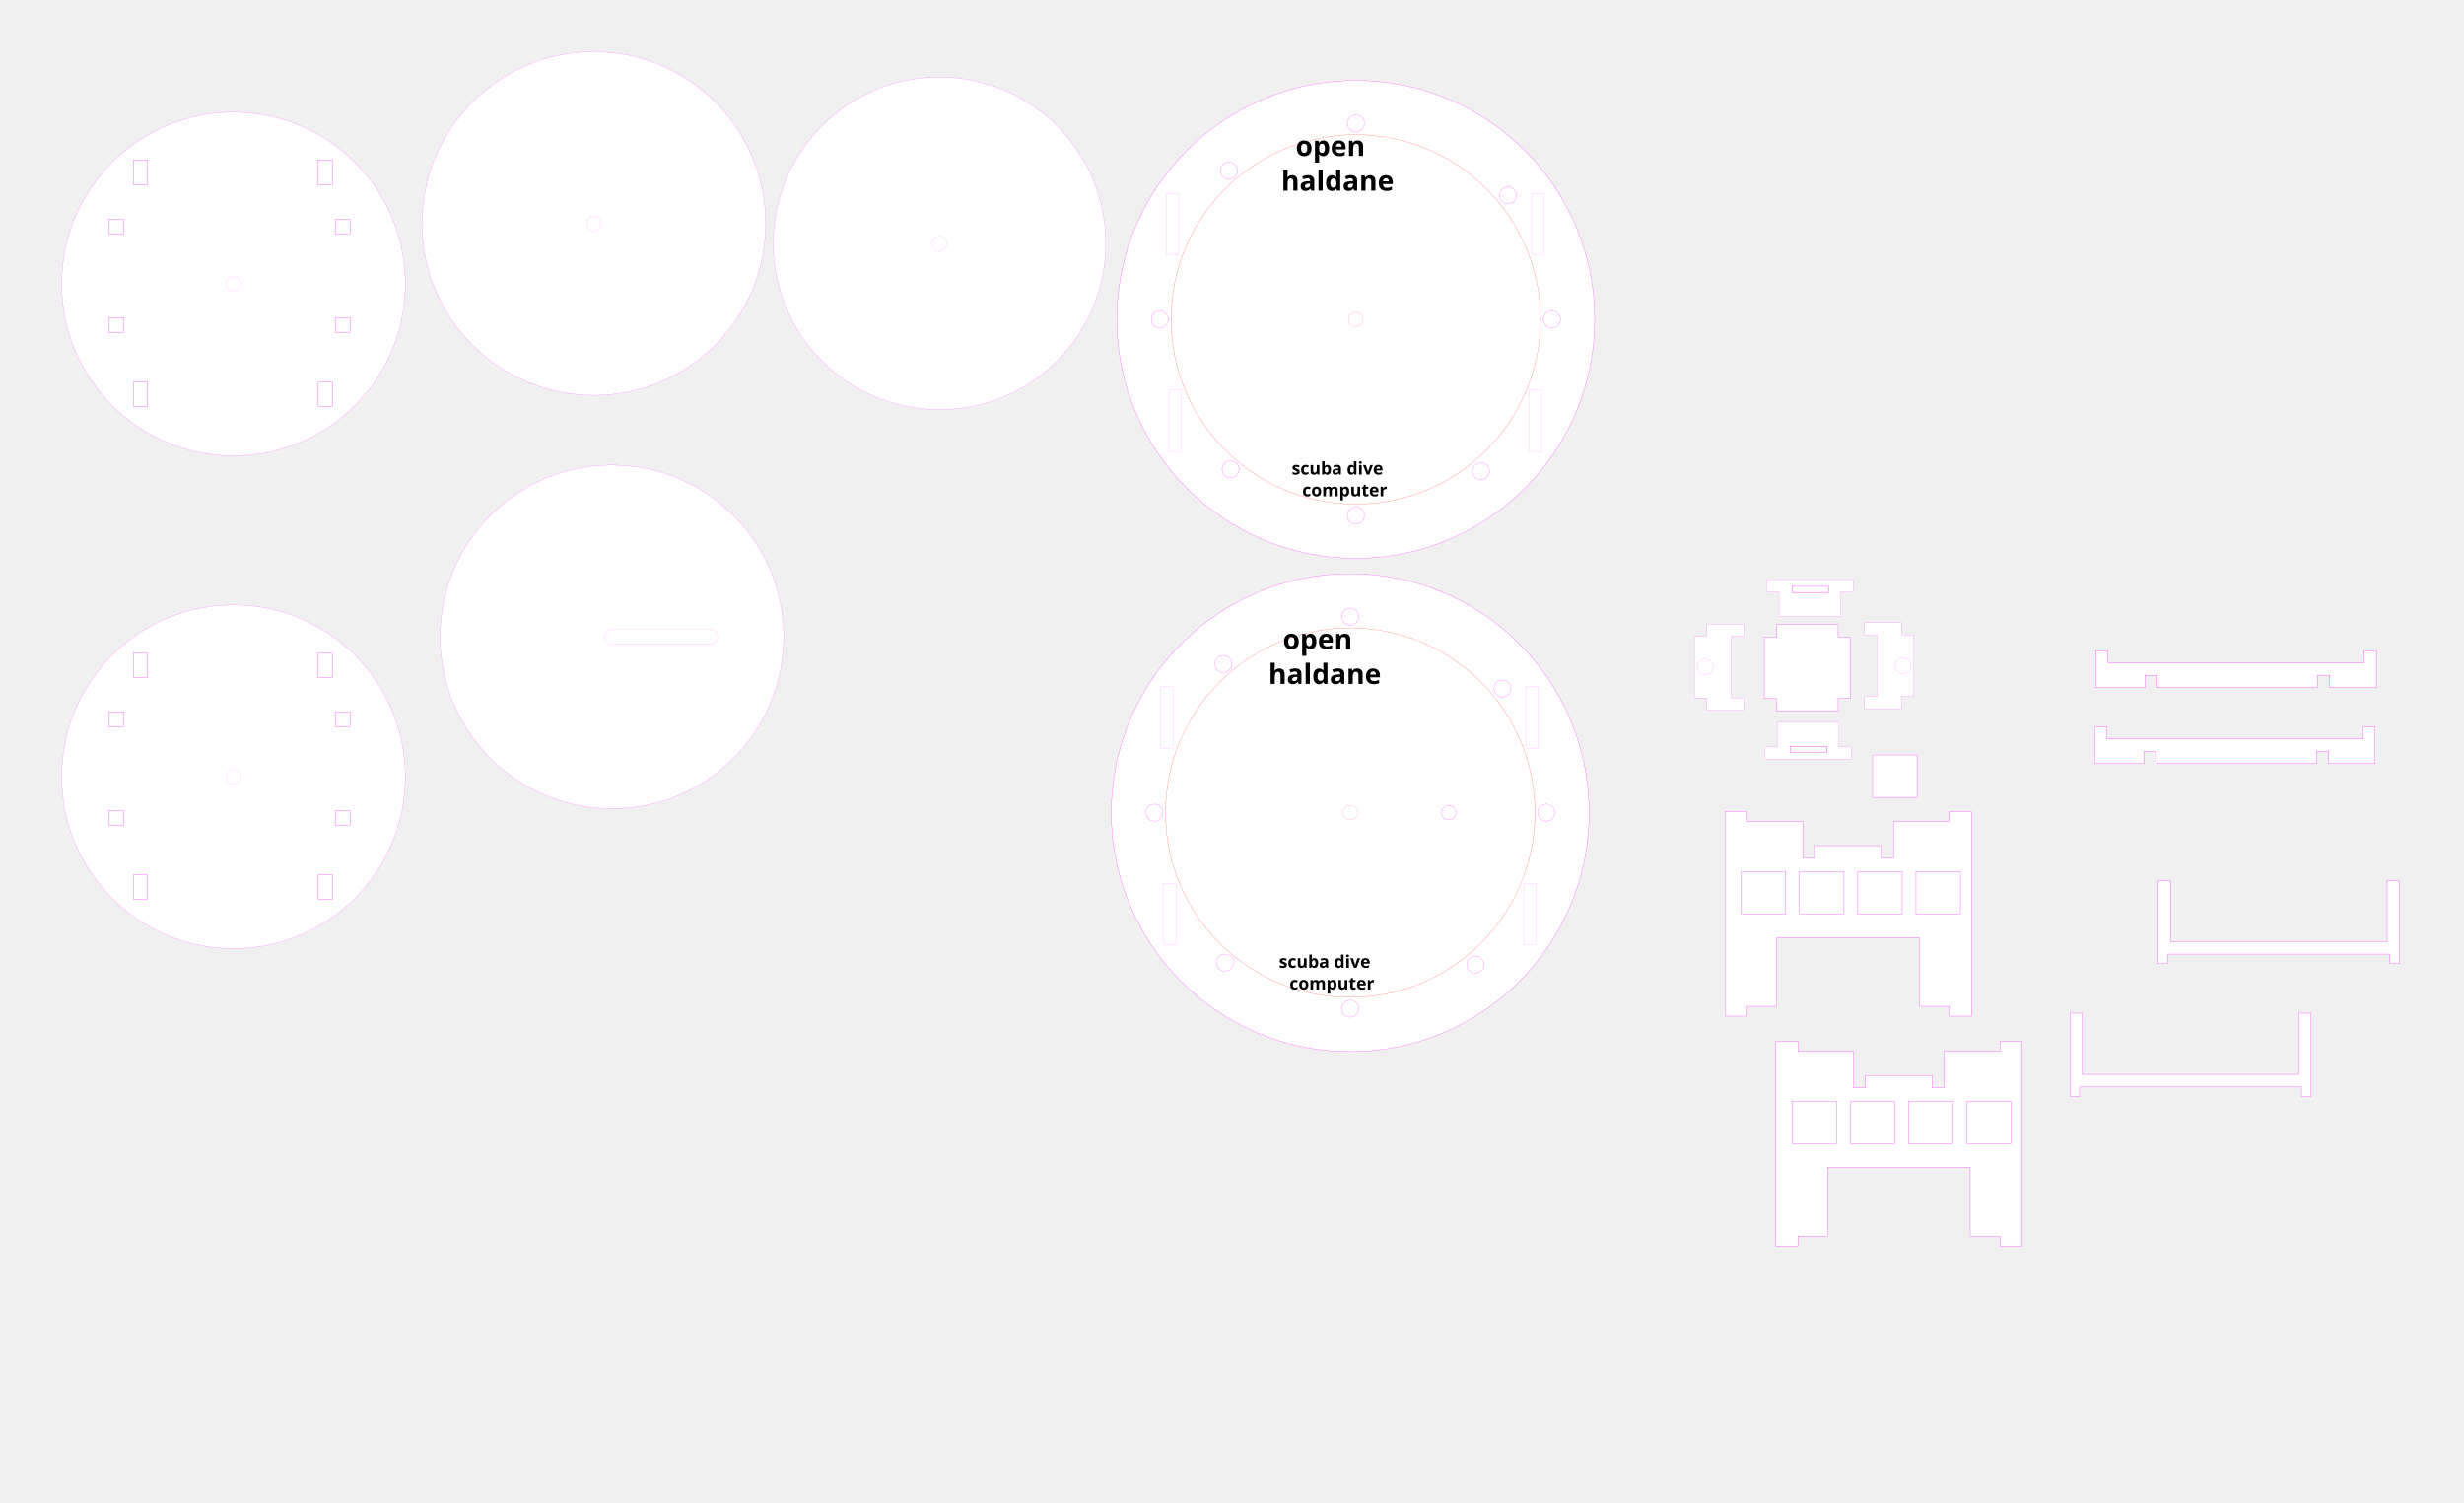
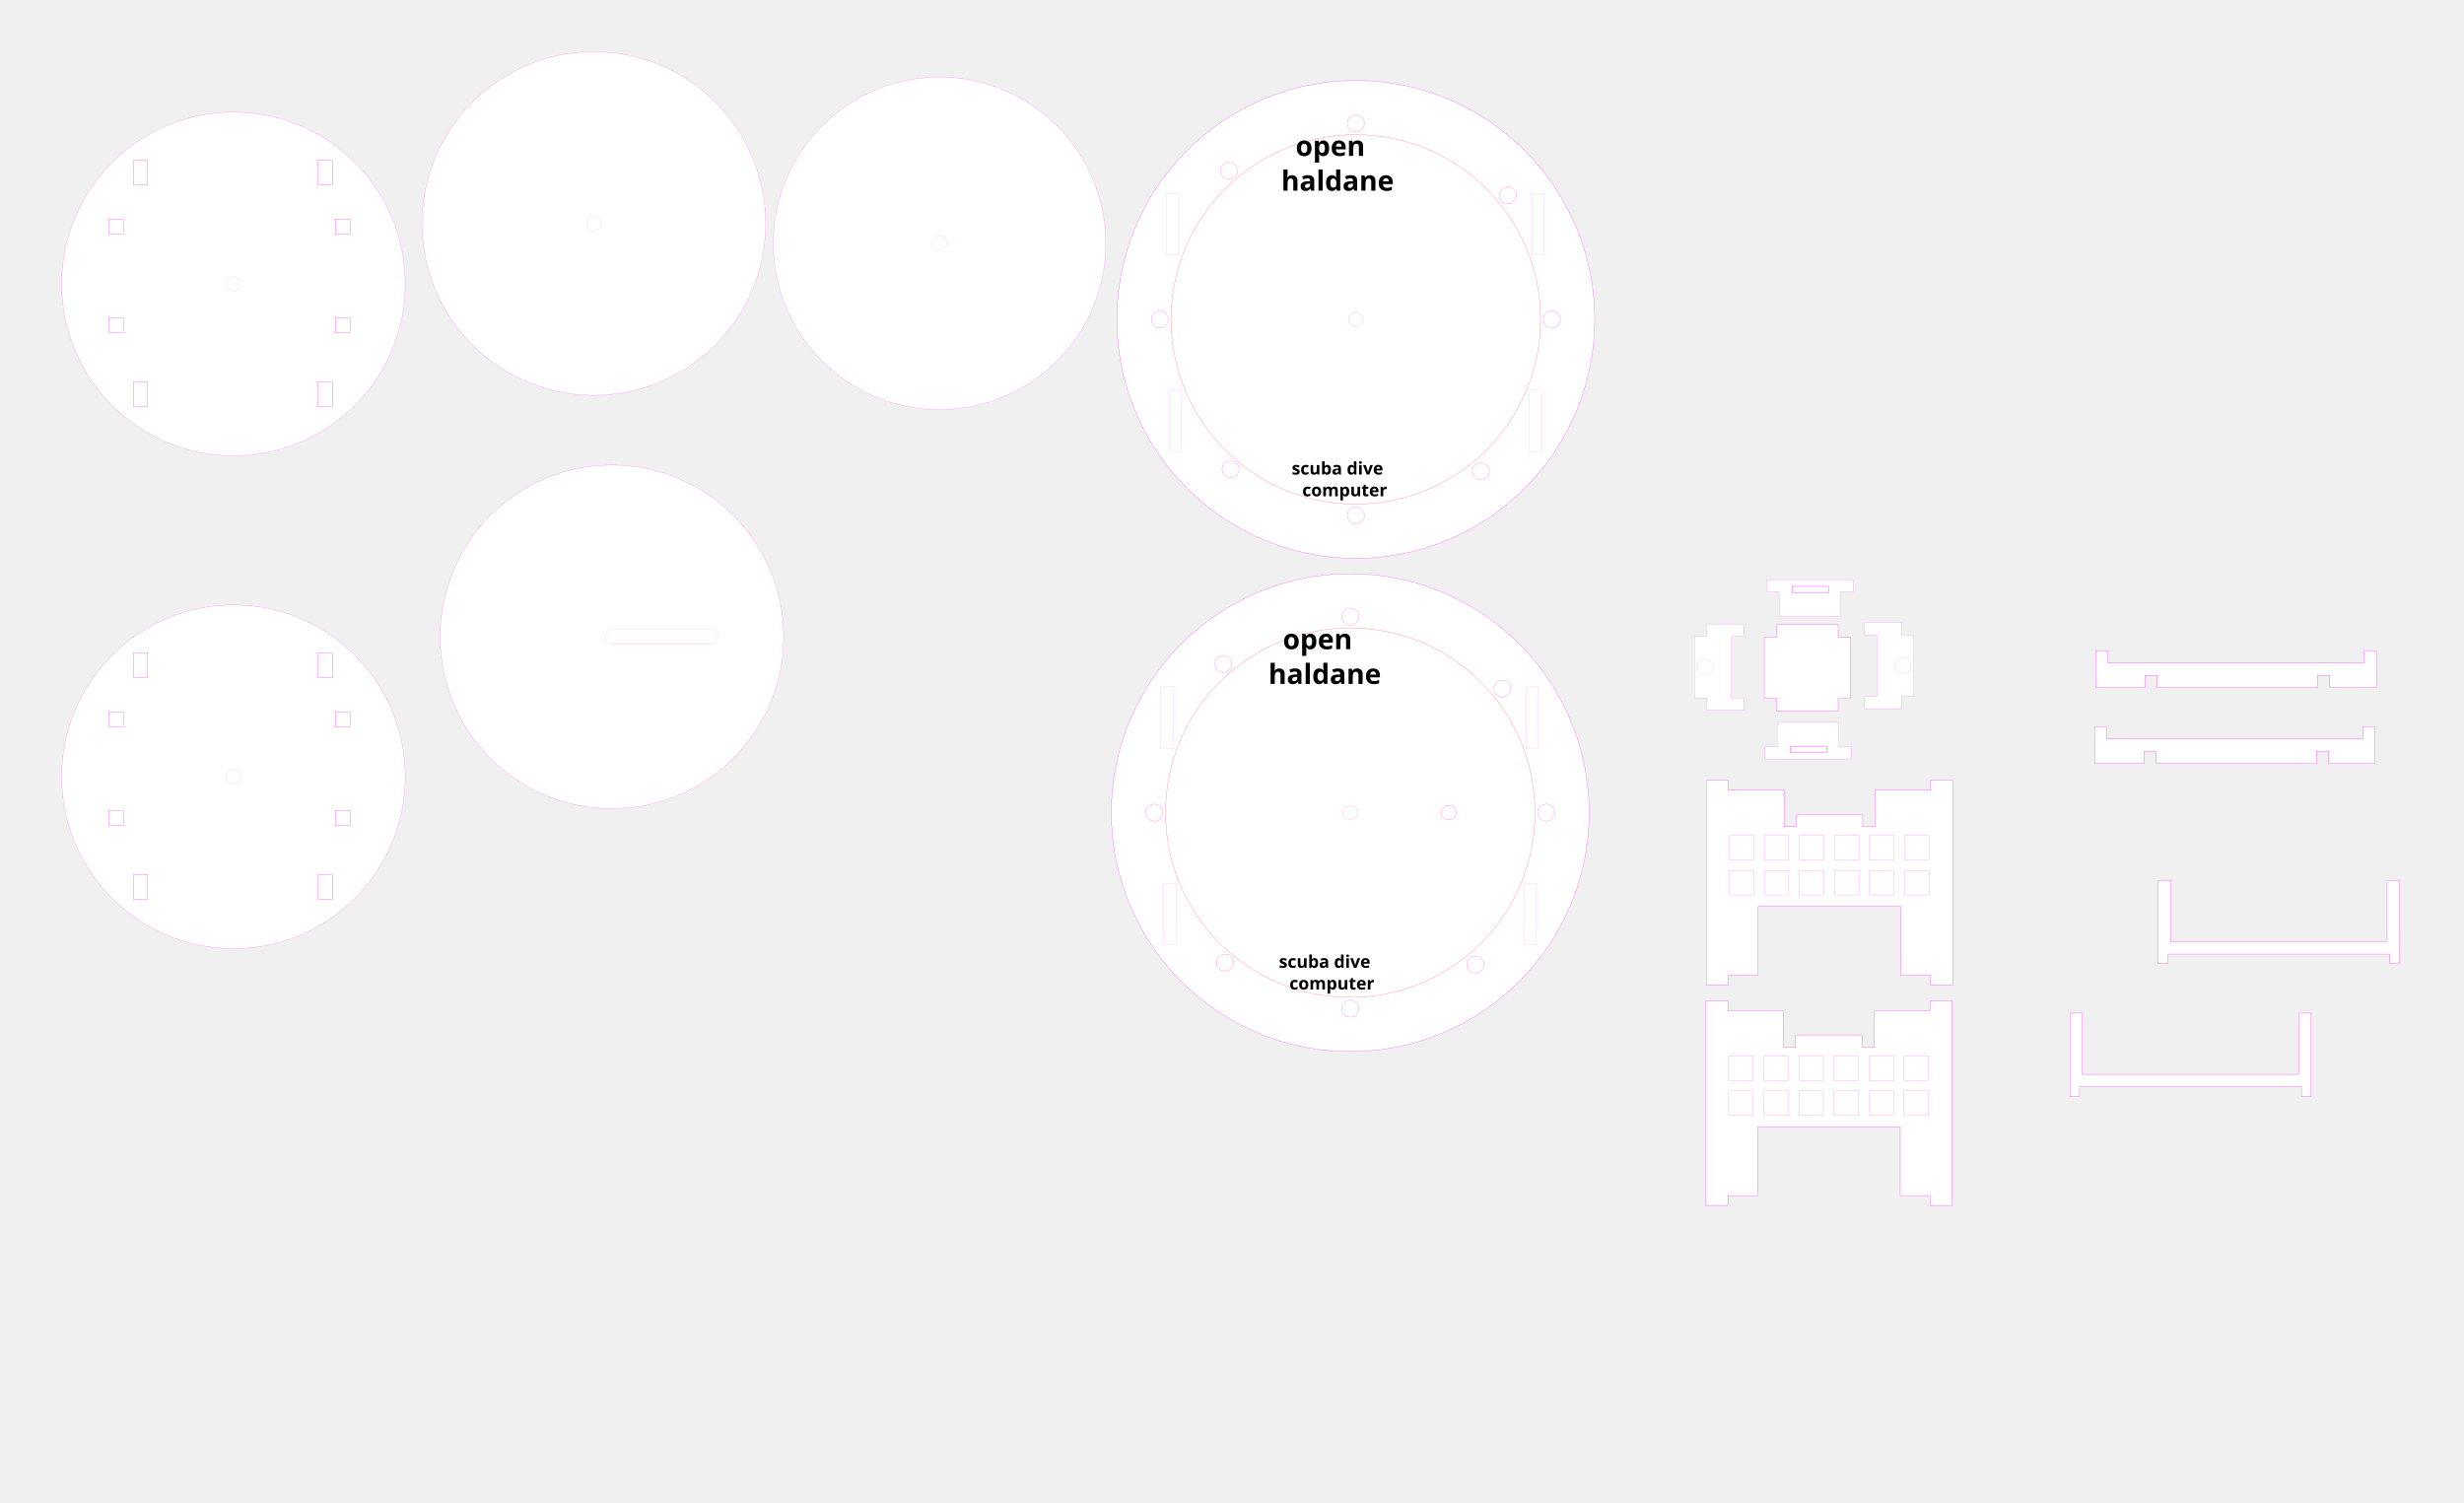
<svg xmlns="http://www.w3.org/2000/svg" version="1.1" width="1000mm" height="610mm" id="svg2" viewBox="0 0 1000 610">
  <defs id="defs4">
    <symbol id="*PAPER_SPACE" />
    <symbol id="*MODEL_SPACE" />
    <pattern height="8" width="8" patternUnits="userSpaceOnUse" y="0" x="0" id="Hatch">
      <path linecap="square" stroke="#000000" stroke-width="0.25" d="M8 4 l-4,4" id="path617966" />
      <path linecap="square" stroke="#000000" stroke-width="0.25" d="M6 2 l-4,4" id="path617968" />
      <path linecap="square" stroke="#000000" stroke-width="0.25" d="M4 0 l-4,4" id="path617970" />
    </pattern>
    <marker refX="0" refY="0" orient="auto" id="DistanceX" style="overflow:visible">
      <path d="M 3,-3 -3,3 M 0,-5 0,5" id="path617963" style="stroke:#000000;stroke-width:0.5" />
    </marker>
    <symbol id="$PAPER_SPACE" />
    <symbol id="$MODEL_SPACE" />
    <pattern id="Hatch-0" x="0" y="0" patternUnits="userSpaceOnUse" width="8" height="8">
      <path id="path73478" d="M8 4 l-4,4" stroke-width="0.25" stroke="#000000" linecap="square" />
      <path id="path73480" d="M6 2 l-4,4" stroke-width="0.25" stroke="#000000" linecap="square" />
      <path id="path73482" d="M4 0 l-4,4" stroke-width="0.25" stroke="#000000" linecap="square" />
    </pattern>
    <marker refX="0" refY="0" orient="auto" id="DistanceX-5" style="overflow:visible">
      <path d="M 3,-3 -3,3 M 0,-5 0,5" id="path73475" style="stroke:#000000;stroke-width:0.5" />
    </marker>
    <symbol id="$PAPER_SPACE-1" />
    <symbol id="$MODEL_SPACE-0" />
    <pattern height="8" width="8" patternUnits="userSpaceOnUse" y="0" x="0" id="Hatch-1">
      <path linecap="square" stroke="#000000" stroke-width="0.25" d="M8 4 l-4,4" id="path44235" />
      <path linecap="square" stroke="#000000" stroke-width="0.25" d="M6 2 l-4,4" id="path44237" />
      <path linecap="square" stroke="#000000" stroke-width="0.25" d="M4 0 l-4,4" id="path44239" />
    </pattern>
    <marker refX="0" refY="0" orient="auto" id="DistanceX-1" style="overflow:visible">
      <path d="M 3,-3 -3,3 M 0,-5 0,5" id="path44232" style="stroke:#000000;stroke-width:0.5" />
    </marker>
    <symbol id="$PAPER_SPACE-5" />
    <symbol id="$MODEL_SPACE-4" />
    <pattern id="Hatch-04" x="0" y="0" patternUnits="userSpaceOnUse" width="8" height="8">
      <path id="path101669" d="M8 4 l-4,4" stroke-width="0.25" stroke="#000000" linecap="square" />
      <path id="path101671" d="M6 2 l-4,4" stroke-width="0.25" stroke="#000000" linecap="square" />
      <path id="path101673" d="M4 0 l-4,4" stroke-width="0.25" stroke="#000000" linecap="square" />
    </pattern>
    <marker orient="auto" id="DistanceX-2" style="overflow:visible" refX="0" refY="0">
      <path id="path101666" d="M 3,-3 -3,3 M 0,-5 0,5" style="stroke:#000000;stroke-width:0.5" />
    </marker>
    <symbol id="*PAPER_SPACE-9" />
    <symbol id="*MODEL_SPACE-2" />
    <pattern id="Hatch-9" x="0" y="0" patternUnits="userSpaceOnUse" width="8" height="8">
      <path id="path145873" d="M8 4 l-4,4" stroke-width="0.25" stroke="#000000" linecap="square" />
      <path id="path145875" d="M6 2 l-4,4" stroke-width="0.25" stroke="#000000" linecap="square" />
      <path id="path145877" d="M4 0 l-4,4" stroke-width="0.25" stroke="#000000" linecap="square" />
    </pattern>
    <marker orient="auto" id="DistanceX-24" style="overflow:visible" refX="0" refY="0">
      <path id="path145870" d="M 3,-3 -3,3 M 0,-5 0,5" style="stroke:#000000;stroke-width:0.5" />
    </marker>
    <symbol id="$PAPER_SPACE-4" />
    <symbol id="$MODEL_SPACE-1" />
    <pattern id="Hatch-8" x="0" y="0" patternUnits="userSpaceOnUse" width="8" height="8">
      <path id="path1947" d="M8 4 l-4,4" stroke-width="0.25" stroke="#000000" linecap="square" />
      <path id="path1949" d="M6 2 l-4,4" stroke-width="0.25" stroke="#000000" linecap="square" />
      <path id="path1951" d="M4 0 l-4,4" stroke-width="0.25" stroke="#000000" linecap="square" />
    </pattern>
    <marker orient="auto" id="DistanceX-55" style="overflow:visible" refX="0" refY="0">
      <path id="path1944" d="M 3,-3 -3,3 M 0,-5 0,5" style="stroke:#000000;stroke-width:0.5" />
    </marker>
    <symbol id="*PAPER_SPACE-7" />
    <symbol id="*MODEL_SPACE-0" />
    <pattern id="Hatch-82" x="0" y="0" patternUnits="userSpaceOnUse" width="8" height="8">
      <path id="path1175" d="M8 4 l-4,4" stroke-width="0.25" stroke="#000000" linecap="square" />
      <path id="path1177" d="M6 2 l-4,4" stroke-width="0.25" stroke="#000000" linecap="square" />
      <path id="path1179" d="M4 0 l-4,4" stroke-width="0.25" stroke="#000000" linecap="square" />
    </pattern>
    <marker orient="auto" id="DistanceX-29" style="overflow:visible" refX="0" refY="0">
      <path id="path1172" d="M 3,-3 -3,3 M 0,-5 0,5" style="stroke:#000000;stroke-width:0.5" />
    </marker>
    <symbol id="*PAPER_SPACE-76" />
    <symbol id="*MODEL_SPACE-5" />
    <pattern id="Hatch-3" x="0" y="0" patternUnits="userSpaceOnUse" width="8" height="8">
      <path id="path1809-9" d="M8 4 l-4,4" stroke-width="0.25" stroke="#000000" linecap="square" />
      <path id="path1811-8" d="M6 2 l-4,4" stroke-width="0.25" stroke="#000000" linecap="square" />
      <path id="path1813-6" d="M4 0 l-4,4" stroke-width="0.25" stroke="#000000" linecap="square" />
    </pattern>
    <marker orient="auto" id="DistanceX-0" style="overflow:visible" refX="0" refY="0">
      <path id="path1806" d="M 3,-3 -3,3 M 0,-5 0,5" style="stroke:#000000;stroke-width:0.5" />
    </marker>
    <symbol id="*PAPER_SPACE-6" />
    <symbol id="*MODEL_SPACE-7" />
    <pattern id="Hatch-5" x="0" y="0" patternUnits="userSpaceOnUse" width="8" height="8">
      <path id="path1851" d="M8 4 l-4,4" stroke-width="0.25" stroke="#000000" linecap="square" />
      <path id="path1853" d="M6 2 l-4,4" stroke-width="0.25" stroke="#000000" linecap="square" />
      <path id="path1855" d="M4 0 l-4,4" stroke-width="0.25" stroke="#000000" linecap="square" />
    </pattern>
    <marker orient="auto" id="DistanceX-6" style="overflow:visible" refX="0" refY="0">
      <path id="path1848" d="M 3,-3 -3,3 M 0,-5 0,5" style="stroke:#000000;stroke-width:0.5" />
    </marker>
    <symbol id="*PAPER_SPACE-0" />
    <symbol id="*MODEL_SPACE-27" />
    <pattern id="Hatch-6" x="0" y="0" patternUnits="userSpaceOnUse" width="8" height="8">
      <path id="path1858" d="M8 4 l-4,4" stroke-width="0.25" stroke="#000000" linecap="square" />
      <path id="path1860" d="M6 2 l-4,4" stroke-width="0.25" stroke="#000000" linecap="square" />
      <path id="path1862" d="M4 0 l-4,4" stroke-width="0.25" stroke="#000000" linecap="square" />
    </pattern>
    <marker orient="auto" id="DistanceX-65" style="overflow:visible" refX="0" refY="0">
      <path id="path1855-7" d="M 3,-3 -3,3 M 0,-5 0,5" style="stroke:#000000;stroke-width:0.5" />
    </marker>
  </defs>
  <g transform="translate(146.2678,0.4611106)" id="g5072-4">
    <ellipse ry="69.72" rx="69.721" cy="90.25" cx="94.75" id="path5068-7" style="fill:#ffffff;fill-opacity:1;stroke:#ff00ff;stroke-width:0.059;stroke-miterlimit:4;stroke-dasharray:none;stroke-opacity:1" />
    <circle r="2.982" cy="90.25" cx="94.75" id="path5070-0" style="fill:#ffffff;fill-opacity:1;stroke:#ff00ff;stroke-width:0.036;stroke-miterlimit:4;stroke-dasharray:none;stroke-opacity:1" />
  </g>
  <g id="g5503" transform="translate(9.013401,17.6171)">
    <ellipse ry="69.72" rx="69.721" cy="240.853" cx="239.324" id="path5068-73" style="fill:#ffffff;fill-opacity:1;stroke:#ff00ff;stroke-width:0.059;stroke-miterlimit:4;stroke-dasharray:none;stroke-opacity:1" />
    <path id="path5070-2" d="m 239.324,237.871 a 2.982,2.982 0 0 0 -2.982,2.983 2.982,2.982 0 0 0 2.982,2.982 2.982,2.982 0 0 0 0.243,-0.012 l 39.466,0 a 2.982,2.982 0 0 0 0.232,0.012 2.982,2.982 0 0 0 2.982,-2.982 2.982,2.982 0 0 0 -2.982,-2.983 2.982,2.982 0 0 0 -0.243,0.012 l -39.467,0 a 2.982,2.982 0 0 0 -0.232,-0.012 z" style="fill:#ffffff;fill-opacity:1;stroke:#ff00ff;stroke-width:0.036;stroke-miterlimit:4;stroke-dasharray:none;stroke-opacity:1" />
  </g>
  <g id="g5140">
    <circle r="67.471" cy="98.779" cx="381.307" id="path5068-7-8" style="fill:#ffffff;fill-opacity:1;stroke:#ff00ff;stroke-width:0.057;stroke-miterlimit:4;stroke-dasharray:none;stroke-opacity:1" />
    <circle r="2.982" cy="98.779" cx="381.307" id="path5070-0-6" style="fill:#ffffff;fill-opacity:1;stroke:#ff00ff;stroke-width:0.036;stroke-miterlimit:4;stroke-dasharray:none;stroke-opacity:1" />
  </g>
  <g id="g5381" transform="translate(0.5644445,2.257778)">
    <g transform="translate(9.85772,-1.995613)" id="g5338">
      <circle style="fill:#ffffff;fill-opacity:1;stroke:#ff00ff;stroke-width:0.091;stroke-miterlimit:4;stroke-dasharray:none;stroke-opacity:1" id="path5183" cx="539.831" cy="129.371" r="96.954" />
      <circle style="fill:#ffffff;fill-opacity:1;stroke:#ff0000;stroke-width:0.071;stroke-miterlimit:4;stroke-dasharray:none;stroke-opacity:1" id="path5183-4" cx="539.831" cy="129.371" r="74.965" />
      <rect style="fill:#ffffff;fill-opacity:1;stroke:#ff00ff;stroke-width:0.036;stroke-miterlimit:4;stroke-dasharray:none;stroke-opacity:1" id="rect5200" width="4.964" height="24.964" x="464.168" y="157.987" />
      <rect style="fill:#ffffff;fill-opacity:1;stroke:#ff00ff;stroke-width:0.036;stroke-miterlimit:4;stroke-dasharray:none;stroke-opacity:1" id="rect5200-7" width="4.964" height="24.964" x="462.895" y="78.26" />
      <rect style="fill:#ffffff;fill-opacity:1;stroke:#ff00ff;stroke-width:0.036;stroke-miterlimit:4;stroke-dasharray:none;stroke-opacity:1" id="rect5200-7-7" width="4.964" height="24.964" x="611.23" y="78.26" />
      <rect style="fill:#ffffff;fill-opacity:1;stroke:#ff00ff;stroke-width:0.036;stroke-miterlimit:4;stroke-dasharray:none;stroke-opacity:1" id="rect5200-5" width="4.964" height="24.964" x="610.245" y="157.987" />
      <ellipse style="fill:#ffffff;fill-opacity:1;stroke:#ff00ff;stroke-width:0.079;stroke-miterlimit:4;stroke-dasharray:none;stroke-opacity:1" id="path5247" cx="539.831" cy="49.817" rx="3.461" ry="3.461" />
      <ellipse style="fill:#ffffff;fill-opacity:1;stroke:#ff00ff;stroke-width:0.079;stroke-miterlimit:4;stroke-dasharray:none;stroke-opacity:1" id="path5247-8" cx="539.831" cy="208.925" rx="3.461" ry="3.461" />
      <ellipse style="fill:#ffffff;fill-opacity:1;stroke:#ff00ff;stroke-width:0.079;stroke-miterlimit:4;stroke-dasharray:none;stroke-opacity:1" id="path5247-8-0" cx="460.277" cy="129.371" rx="3.461" ry="3.461" />
      <ellipse style="fill:#ffffff;fill-opacity:1;stroke:#ff00ff;stroke-width:0.079;stroke-miterlimit:4;stroke-dasharray:none;stroke-opacity:1" id="path5247-8-0-5" cx="619.386" cy="129.371" rx="3.461" ry="3.461" />
      <ellipse style="fill:#ffffff;fill-opacity:1;stroke:#ff00ff;stroke-width:0.079;stroke-miterlimit:4;stroke-dasharray:none;stroke-opacity:1" id="path5247-8-0-5-9" cx="601.59" cy="79.015" rx="3.461" ry="3.461" />
      <ellipse style="fill:#ffffff;fill-opacity:1;stroke:#ff00ff;stroke-width:0.079;stroke-miterlimit:4;stroke-dasharray:none;stroke-opacity:1" id="path5247-8-0-5-9-1" cx="590.58" cy="191.039" rx="3.461" ry="3.461" />
      <ellipse style="fill:#ffffff;fill-opacity:1;stroke:#ff00ff;stroke-width:0.079;stroke-miterlimit:4;stroke-dasharray:none;stroke-opacity:1" id="path5247-8-0-5-9-2" cx="489.004" cy="190.23" rx="3.461" ry="3.461" />
      <ellipse style="fill:#ffffff;fill-opacity:1;stroke:#ff00ff;stroke-width:0.079;stroke-miterlimit:4;stroke-dasharray:none;stroke-opacity:1" id="path5247-8-0-5-9-27" cx="488.341" cy="69.007" rx="3.461" ry="3.461" />
      <circle style="fill:#ffffff;fill-opacity:1;stroke:#ff0000;stroke-width:0.046;stroke-miterlimit:4;stroke-dasharray:none;stroke-opacity:1" id="path5336" cx="539.831" cy="129.371" r="2.977" />
    </g>
    <text id="text5355" y="61.025" x="549.625" style="font-style:normal;font-variant:normal;font-weight:bold;font-stretch:normal;font-size:11.289px;line-height:125%;font-family:sans-serif;-inkscape-font-specification:'sans-serif Bold';text-align:center;letter-spacing:0px;word-spacing:0px;text-anchor:middle;fill:#000000;fill-opacity:1;stroke:none;stroke-width:1px;stroke-linecap:butt;stroke-linejoin:miter;stroke-opacity:1" xml:space="preserve">
      <tspan y="61.025" x="549.625" id="tspan5357">open</tspan>
      <tspan id="tspan5379" y="75.136" x="549.625">haldane</tspan>
    </text>
    <text id="text5355-5" y="190.335" x="552.514" style="font-style:normal;font-variant:normal;font-weight:bold;font-stretch:normal;font-size:11.289px;line-height:125%;font-family:sans-serif;-inkscape-font-specification:'sans-serif Bold';letter-spacing:0px;word-spacing:0px;fill:#000000;fill-opacity:1;stroke:none;stroke-width:1px;stroke-linecap:butt;stroke-linejoin:miter;stroke-opacity:1" xml:space="preserve">
      <tspan style="font-size:7.056px;text-align:center;text-anchor:middle" y="190.335" x="552.514" id="tspan5357-0">scuba dive</tspan>
      <tspan style="font-size:7.056px;text-align:center;text-anchor:middle" id="tspan5377" y="199.154" x="552.514">computer</tspan>
    </text>
  </g>
  <g id="g4335">
    <g transform="translate(-1.693951,202.4408)" id="g5381-5">
      <g id="g5338-0" transform="translate(9.85772,-1.995613)">
        <circle r="96.954" cy="129.371" cx="539.831" id="path5183-6" style="fill:#ffffff;fill-opacity:1;stroke:#ff00ff;stroke-width:0.091;stroke-miterlimit:4;stroke-dasharray:none;stroke-opacity:1" />
        <circle r="74.965" cy="129.371" cx="539.831" id="path5183-4-1" style="fill:#ffffff;fill-opacity:1;stroke:#ff0000;stroke-width:0.071;stroke-miterlimit:4;stroke-dasharray:none;stroke-opacity:1" />
        <rect y="157.987" x="464.168" height="24.964" width="4.964" id="rect5200-4" style="fill:#ffffff;fill-opacity:1;stroke:#ff00ff;stroke-width:0.036;stroke-miterlimit:4;stroke-dasharray:none;stroke-opacity:1" />
        <rect y="78.26" x="462.895" height="24.964" width="4.964" id="rect5200-7-6" style="fill:#ffffff;fill-opacity:1;stroke:#ff00ff;stroke-width:0.036;stroke-miterlimit:4;stroke-dasharray:none;stroke-opacity:1" />
        <rect y="78.26" x="611.23" height="24.964" width="4.964" id="rect5200-7-7-1" style="fill:#ffffff;fill-opacity:1;stroke:#ff00ff;stroke-width:0.036;stroke-miterlimit:4;stroke-dasharray:none;stroke-opacity:1" />
        <rect y="157.987" x="610.245" height="24.964" width="4.964" id="rect5200-5-6" style="fill:#ffffff;fill-opacity:1;stroke:#ff00ff;stroke-width:0.036;stroke-miterlimit:4;stroke-dasharray:none;stroke-opacity:1" />
        <ellipse ry="3.461" rx="3.461" cy="49.817" cx="539.831" id="path5247-87" style="fill:#ffffff;fill-opacity:1;stroke:#ff00ff;stroke-width:0.079;stroke-miterlimit:4;stroke-dasharray:none;stroke-opacity:1" />
        <ellipse ry="3.461" rx="3.461" cy="208.925" cx="539.831" id="path5247-8-9" style="fill:#ffffff;fill-opacity:1;stroke:#ff00ff;stroke-width:0.079;stroke-miterlimit:4;stroke-dasharray:none;stroke-opacity:1" />
        <ellipse ry="3.461" rx="3.461" cy="129.371" cx="460.277" id="path5247-8-0-4" style="fill:#ffffff;fill-opacity:1;stroke:#ff00ff;stroke-width:0.079;stroke-miterlimit:4;stroke-dasharray:none;stroke-opacity:1" />
        <ellipse ry="3.461" rx="3.461" cy="129.371" cx="619.386" id="path5247-8-0-5-0" style="fill:#ffffff;fill-opacity:1;stroke:#ff00ff;stroke-width:0.079;stroke-miterlimit:4;stroke-dasharray:none;stroke-opacity:1" />
        <ellipse ry="3.461" rx="3.461" cy="79.015" cx="601.59" id="path5247-8-0-5-9-9" style="fill:#ffffff;fill-opacity:1;stroke:#ff00ff;stroke-width:0.079;stroke-miterlimit:4;stroke-dasharray:none;stroke-opacity:1" />
        <ellipse ry="3.461" rx="3.461" cy="191.039" cx="590.58" id="path5247-8-0-5-9-1-3" style="fill:#ffffff;fill-opacity:1;stroke:#ff00ff;stroke-width:0.079;stroke-miterlimit:4;stroke-dasharray:none;stroke-opacity:1" />
        <ellipse ry="3.461" rx="3.461" cy="190.23" cx="489.004" id="path5247-8-0-5-9-2-2" style="fill:#ffffff;fill-opacity:1;stroke:#ff00ff;stroke-width:0.079;stroke-miterlimit:4;stroke-dasharray:none;stroke-opacity:1" />
        <ellipse ry="3.461" rx="3.461" cy="69.007" cx="488.341" id="path5247-8-0-5-9-27-9" style="fill:#ffffff;fill-opacity:1;stroke:#ff00ff;stroke-width:0.079;stroke-miterlimit:4;stroke-dasharray:none;stroke-opacity:1" />
        <circle r="2.977" cy="129.371" cx="539.831" id="path5336-8" style="fill:#ffffff;fill-opacity:1;stroke:#ff0000;stroke-width:0.046;stroke-miterlimit:4;stroke-dasharray:none;stroke-opacity:1" />
      </g>
      <text xml:space="preserve" style="font-style:normal;font-variant:normal;font-weight:bold;font-stretch:normal;font-size:11.289px;line-height:125%;font-family:sans-serif;-inkscape-font-specification:'sans-serif Bold';text-align:center;letter-spacing:0px;word-spacing:0px;text-anchor:middle;fill:#000000;fill-opacity:1;stroke:none;stroke-width:1px;stroke-linecap:butt;stroke-linejoin:miter;stroke-opacity:1" x="549.625" y="61.025" id="text5355-52">
        <tspan id="tspan5357-01" x="549.625" y="61.025">open</tspan>
        <tspan x="549.625" y="75.136" id="tspan5379-4">haldane</tspan>
      </text>
      <text xml:space="preserve" style="font-style:normal;font-variant:normal;font-weight:bold;font-stretch:normal;font-size:11.289px;line-height:125%;font-family:sans-serif;-inkscape-font-specification:'sans-serif Bold';letter-spacing:0px;word-spacing:0px;fill:#000000;fill-opacity:1;stroke:none;stroke-width:1px;stroke-linecap:butt;stroke-linejoin:miter;stroke-opacity:1" x="552.514" y="190.335" id="text5355-5-6">
        <tspan id="tspan5357-0-6" x="552.514" y="190.335" style="font-size:7.056px;text-align:center;text-anchor:middle">scuba dive</tspan>
        <tspan x="552.514" y="199.154" id="tspan5377-6" style="font-size:7.056px;text-align:center;text-anchor:middle">computer</tspan>
      </text>
    </g>
    <circle r="2.959" cy="329.822" cx="587.96" id="path5508" style="fill:#ffffff;fill-opacity:1;stroke:#ff00ff;stroke-width:0.082;stroke-miterlimit:4;stroke-dasharray:none;stroke-opacity:1" />
  </g>
  <path style="fill:#ffffff;fill-opacity:1;stroke:#ff00ff;stroke-width:0.11;stroke-miterlimit:4;stroke-dasharray:none;stroke-opacity:1" d="m 721.013,253.549 0,5 -5,0 0,24.973 5,0 0,5 24.974,0 0,-5 5,0 0,-24.973 -5,0 0,-5 -24.974,0 z" id="rect4282" />
  <g id="g4498">
    <path id="rect4367-4" d="m 756.743,252.677 0,4.944 5.004,0 0,25.052 -5.004,0 0,4.944 14.943,0 0,-4.944 0,-0.026 5,0 0,-25 -5,0 0,-0.026 0,-4.944 -9.94,0 -5.004,0 z" style="fill:#ffffff;fill-opacity:1;stroke:#ff00ff;stroke-width:0.06;stroke-miterlimit:4;stroke-dasharray:none;stroke-opacity:1" />
    <circle r="3.228" cy="270.147" cx="772.329" id="path4365-6" style="fill:#ffffff;fill-opacity:1;stroke:#ff00ff;stroke-width:0.044;stroke-miterlimit:4;stroke-dasharray:none;stroke-opacity:1" />
  </g>
  <g id="g4546">
    <path id="rect4408" d="m 717.024,235.224 0,5 5,0 0,10 25,0 0,-10 5,0 0,-5 -5,0 -25,0 -5,0 z" style="fill:#ffffff;fill-opacity:1;stroke:#ff00ff;stroke-width:0.059;stroke-miterlimit:4;stroke-dasharray:none;stroke-opacity:1" />
    <rect y="237.978" x="727.278" height="2.477" width="14.867" id="rect4477" style="fill:#ffffff;fill-opacity:1;stroke:#ff00ff;stroke-width:0.133;stroke-miterlimit:4;stroke-dasharray:none;stroke-opacity:1" />
  </g>
  <g transform="matrix(-1,0,0,1,1464.38,0.5986793)" id="g4498-7">
    <path id="rect4367-4-8" d="m 756.743,252.677 0,4.944 5.004,0 0,25.052 -5.004,0 0,4.944 14.943,0 0,-4.944 0,-0.026 5,0 0,-25 -5,0 0,-0.026 0,-4.944 -9.94,0 -5.004,0 z" style="fill:#ffffff;fill-opacity:1;stroke:#ff00ff;stroke-width:0.06;stroke-miterlimit:4;stroke-dasharray:none;stroke-opacity:1" />
    <circle r="3.228" cy="270.147" cx="772.329" id="path4365-6-6" style="fill:#ffffff;fill-opacity:1;stroke:#ff00ff;stroke-width:0.044;stroke-miterlimit:4;stroke-dasharray:none;stroke-opacity:1" />
  </g>
  <g transform="matrix(1,0,0,-1,-0.7370445,543.404)" id="g4546-6">
    <path id="rect4408-8" d="m 717.024,235.224 0,5 5,0 0,10 25,0 0,-10 5,0 0,-5 -5,0 -25,0 -5,0 z" style="fill:#ffffff;fill-opacity:1;stroke:#ff00ff;stroke-width:0.059;stroke-miterlimit:4;stroke-dasharray:none;stroke-opacity:1" />
    <rect y="237.978" x="727.278" height="2.477" width="14.867" id="rect4477-1" style="fill:#ffffff;fill-opacity:1;stroke:#ff00ff;stroke-width:0.133;stroke-miterlimit:4;stroke-dasharray:none;stroke-opacity:1" />
  </g>
  <path style="fill:#ffffff;fill-opacity:1;stroke:#ff00ff;stroke-width:0.408;stroke-miterlimit:4;stroke-dasharray:none;stroke-opacity:1" d="M 3012.016 1045.07 L 3012.016 1098.221 L 3029.731 1098.221 L 3082.873 1098.221 L 3082.873 1080.514 L 3100.588 1080.514 L 3100.588 1098.221 L 3330.904 1098.221 L 3330.904 1080.514 L 3348.621 1080.514 L 3348.621 1098.221 L 3397.828 1098.221 L 3415.545 1098.221 L 3415.545 1062.805 L 3415.545 1045.07 L 3397.828 1045.07 L 3397.828 1062.805 L 3029.731 1062.805 L 3029.731 1045.07 L 3012.016 1045.07 z " transform="matrix(0.2822222,0,0,0.2822222,-3.4450957e-5,0)" id="rect4368" />
  <path style="fill:#ffffff;fill-opacity:1;stroke:#ff00ff;stroke-width:0.115;stroke-miterlimit:4;stroke-dasharray:none;stroke-opacity:1" d="m 850.543,264.088 0,15 5,0 14.998,0 0,-4.997 5,0 0,4.997 65,0 0,-4.997 5,0 0,4.997 13.887,0 5,0 0,-9.995 0,-5.005 -5,0 0,5.005 -103.885,0 0,-5.005 -5,0 z" id="rect4368-8" />
  <path style="fill:#ffffff;fill-opacity:1;stroke:#ff00ff;stroke-width:0.389;stroke-miterlimit:4;stroke-dasharray:none;stroke-opacity:1" d="M 3103.719 1266.111 L 3103.719 1372.022 L 3103.719 1385.891 L 3117.588 1385.891 L 3117.588 1372.022 L 3436.705 1372.022 L 3436.705 1385.891 L 3450.574 1385.891 L 3450.574 1372.022 L 3450.574 1266.111 L 3432.756 1266.111 L 3432.756 1354.102 L 3121.537 1354.102 L 3121.537 1266.111 L 3103.719 1266.111 z " transform="matrix(0.2822222,0,0,0.2822222,-3.4450957e-5,0)" id="rect4472" />
-   <rect style="fill:#ffffff;fill-opacity:1;stroke:#ff00ff;stroke-width:0.11;stroke-miterlimit:4;stroke-dasharray:none;stroke-opacity:1" id="rect4523-6" width="18.027" height="17.207" x="759.994" y="306.412" />
-   <g id="g4558" transform="translate(-19.96167,0)">
-     <path id="rect4340" transform="matrix(0.2822222,0,0,0.2822222,-3.4450957e-5,0)" d="m 2551.24,1167.193 0,14.174 0,265.748 0,14.174 31.891,0 0,-14.174 42.693,0 0,-98.865 205.164,0 0,98.865 42.693,0 0,14.174 31.891,0 0,-14.174 0,-265.748 0,-14.174 -31.891,0 0,14.174 -80.059,0 0,52.48 -17.383,0 0,-17.717 -95.668,0 0,17.717 -17.383,0 0,-52.48 -80.059,0 0,-14.174 -31.891,0 z" style="fill:#ffffff;fill-opacity:1;stroke:#ff00ff;stroke-width:0.39;stroke-miterlimit:4;stroke-dasharray:none;stroke-opacity:1" />
-     <rect y="353.701" x="726.671" height="17.207" width="18.027" id="rect4523" style="fill:#ffffff;fill-opacity:1;stroke:#ff00ff;stroke-width:0.11;stroke-miterlimit:4;stroke-dasharray:none;stroke-opacity:1" />
-     <rect y="353.701" x="750.297" height="17.207" width="18.027" id="rect4523-2" style="fill:#ffffff;fill-opacity:1;stroke:#ff00ff;stroke-width:0.11;stroke-miterlimit:4;stroke-dasharray:none;stroke-opacity:1" />
-     <rect y="353.701" x="797.549" height="17.207" width="18.027" id="rect4523-3" style="fill:#ffffff;fill-opacity:1;stroke:#ff00ff;stroke-width:0.11;stroke-miterlimit:4;stroke-dasharray:none;stroke-opacity:1" />
-     <rect y="353.701" x="773.923" height="17.207" width="18.027" id="rect4523-61" style="fill:#ffffff;fill-opacity:1;stroke:#ff00ff;stroke-width:0.11;stroke-miterlimit:4;stroke-dasharray:none;stroke-opacity:1" />
-   </g>
-   <g transform="translate(0.628848,93.23872)" id="g4558-9">
-     <path id="rect4340-6" transform="matrix(0.2822222,0,0,0.2822222,-3.4450957e-5,0)" d="m 2551.24,1167.193 0,14.174 0,265.748 0,14.174 31.891,0 0,-14.174 42.693,0 0,-98.865 205.164,0 0,98.865 42.693,0 0,14.174 31.891,0 0,-14.174 0,-265.748 0,-14.174 -31.891,0 0,14.174 -80.059,0 0,52.48 -17.383,0 0,-17.717 -95.668,0 0,17.717 -17.383,0 0,-52.48 -80.059,0 0,-14.174 -31.891,0 z" style="fill:#ffffff;fill-opacity:1;stroke:#ff00ff;stroke-width:0.39;stroke-miterlimit:4;stroke-dasharray:none;stroke-opacity:1" />
-     <rect y="353.701" x="726.671" height="17.207" width="18.027" id="rect4523-0" style="fill:#ffffff;fill-opacity:1;stroke:#ff00ff;stroke-width:0.11;stroke-miterlimit:4;stroke-dasharray:none;stroke-opacity:1" />
-     <rect y="353.701" x="750.297" height="17.207" width="18.027" id="rect4523-2-2" style="fill:#ffffff;fill-opacity:1;stroke:#ff00ff;stroke-width:0.11;stroke-miterlimit:4;stroke-dasharray:none;stroke-opacity:1" />
-     <rect y="353.701" x="797.549" height="17.207" width="18.027" id="rect4523-3-5" style="fill:#ffffff;fill-opacity:1;stroke:#ff00ff;stroke-width:0.11;stroke-miterlimit:4;stroke-dasharray:none;stroke-opacity:1" />
-     <rect y="353.701" x="773.923" height="17.207" width="18.027" id="rect4523-61-8" style="fill:#ffffff;fill-opacity:1;stroke:#ff00ff;stroke-width:0.11;stroke-miterlimit:4;stroke-dasharray:none;stroke-opacity:1" />
-   </g>
  <path style="fill:#ffffff;fill-opacity:1;stroke:#ff00ff;stroke-width:0.11;stroke-miterlimit:4;stroke-dasharray:none;stroke-opacity:1" d="m 840.055,411.191 0,29.89 0,3.914 3.914,0 0,-3.914 90.062,0 0,3.914 3.914,0 0,-3.914 0,-29.89 -5.029,0 0,24.833 -87.833,0 0,-24.833 -5.029,0 z" id="rect4472-0" />
  <g id="g4781">
    <g id="g5072-6" transform="translate(-6.4044263e-8,225)">
      <ellipse style="fill:#ffffff;fill-opacity:1;stroke:#ff00ff;stroke-width:0.059;stroke-miterlimit:4;stroke-dasharray:none;stroke-opacity:1" id="path5068-8" cx="94.75" cy="90.25" rx="69.721" ry="69.72" />
      <circle style="fill:#ffffff;fill-opacity:1;stroke:#ff00ff;stroke-width:0.036;stroke-miterlimit:4;stroke-dasharray:none;stroke-opacity:1" id="path5070-4" cx="94.75" cy="90.25" r="2.982" />
    </g>
    <g transform="translate(-446,-195)" id="g4704">
      <g id="g4714">
        <rect y="550.054" x="500.054" height="9.892" width="5.892" id="rect4610" style="fill:#ffffff;fill-opacity:1;stroke:#ff00ff;stroke-width:0.108;stroke-miterlimit:4;stroke-dasharray:none;stroke-opacity:1" />
        <rect y="460.054" x="500.054" height="9.892" width="5.892" id="rect4610-7" style="fill:#ffffff;fill-opacity:1;stroke:#ff00ff;stroke-width:0.108;stroke-miterlimit:4;stroke-dasharray:none;stroke-opacity:1" />
        <rect y="550.054" x="575.054" height="9.892" width="5.892" id="rect4610-7-0" style="fill:#ffffff;fill-opacity:1;stroke:#ff00ff;stroke-width:0.108;stroke-miterlimit:4;stroke-dasharray:none;stroke-opacity:1" />
        <rect y="460.054" x="575.054" height="9.892" width="5.892" id="rect4610-7-0-8" style="fill:#ffffff;fill-opacity:1;stroke:#ff00ff;stroke-width:0.108;stroke-miterlimit:4;stroke-dasharray:none;stroke-opacity:1" />
        <rect y="523.945" x="490.055" height="6" width="6" id="rect4657" style="fill:#ffffff;fill-opacity:1;stroke:#ff00ff;stroke-width:0.11;stroke-miterlimit:4;stroke-dasharray:none;stroke-opacity:1" />
        <rect y="523.945" x="582.055" height="6" width="6" id="rect4657-6" style="fill:#ffffff;fill-opacity:1;stroke:#ff00ff;stroke-width:0.11;stroke-miterlimit:4;stroke-dasharray:none;stroke-opacity:1" />
        <rect y="483.945" x="582.055" height="6" width="6" id="rect4657-6-9" style="fill:#ffffff;fill-opacity:1;stroke:#ff00ff;stroke-width:0.11;stroke-miterlimit:4;stroke-dasharray:none;stroke-opacity:1" />
        <rect y="483.945" x="490.055" height="6" width="6" id="rect4657-6-9-1" style="fill:#ffffff;fill-opacity:1;stroke:#ff00ff;stroke-width:0.11;stroke-miterlimit:4;stroke-dasharray:none;stroke-opacity:1" />
      </g>
    </g>
  </g>
  <g id="g4766">
    <g transform="translate(-6.4044268e-8,25)" id="g5072">
      <ellipse style="fill:#ffffff;fill-opacity:1;stroke:#ff00ff;stroke-width:0.059;stroke-miterlimit:4;stroke-dasharray:none;stroke-opacity:1" id="path5068" cx="94.75" cy="90.25" rx="69.721" ry="69.72" />
      <circle style="fill:#ffffff;fill-opacity:1;stroke:#ff00ff;stroke-width:0.036;stroke-miterlimit:4;stroke-dasharray:none;stroke-opacity:1" id="path5070" cx="94.75" cy="90.25" r="2.982" />
    </g>
    <g transform="translate(-446,-395)" id="g4704-8">
      <g id="g4714-3">
        <rect y="550.054" x="500.054" height="9.892" width="5.892" id="rect4610-3" style="fill:#ffffff;fill-opacity:1;stroke:#ff00ff;stroke-width:0.108;stroke-miterlimit:4;stroke-dasharray:none;stroke-opacity:1" />
        <rect y="460.054" x="500.054" height="9.892" width="5.892" id="rect4610-7-9" style="fill:#ffffff;fill-opacity:1;stroke:#ff00ff;stroke-width:0.108;stroke-miterlimit:4;stroke-dasharray:none;stroke-opacity:1" />
        <rect y="550.054" x="575.054" height="9.892" width="5.892" id="rect4610-7-0-5" style="fill:#ffffff;fill-opacity:1;stroke:#ff00ff;stroke-width:0.108;stroke-miterlimit:4;stroke-dasharray:none;stroke-opacity:1" />
        <rect y="460.054" x="575.054" height="9.892" width="5.892" id="rect4610-7-0-8-5" style="fill:#ffffff;fill-opacity:1;stroke:#ff00ff;stroke-width:0.108;stroke-miterlimit:4;stroke-dasharray:none;stroke-opacity:1" />
        <rect y="523.945" x="490.055" height="6" width="6" id="rect4657-7" style="fill:#ffffff;fill-opacity:1;stroke:#ff00ff;stroke-width:0.11;stroke-miterlimit:4;stroke-dasharray:none;stroke-opacity:1" />
        <rect y="523.945" x="582.055" height="6" width="6" id="rect4657-6-7" style="fill:#ffffff;fill-opacity:1;stroke:#ff00ff;stroke-width:0.11;stroke-miterlimit:4;stroke-dasharray:none;stroke-opacity:1" />
        <rect y="483.945" x="582.055" height="6" width="6" id="rect4657-6-9-2" style="fill:#ffffff;fill-opacity:1;stroke:#ff00ff;stroke-width:0.11;stroke-miterlimit:4;stroke-dasharray:none;stroke-opacity:1" />
        <rect y="483.945" x="490.055" height="6" width="6" id="rect4657-6-9-1-8" style="fill:#ffffff;fill-opacity:1;stroke:#ff00ff;stroke-width:0.11;stroke-miterlimit:4;stroke-dasharray:none;stroke-opacity:1" />
      </g>
    </g>
  </g>
+   <g id="g4456" transform="translate(-65.75778,-7.337778)">
+     <path id="rect4340" d="m 758.232,324.082 0,4 0,75 0,4 9,0 0,-4 12.049,0 0,-27.902 57.902,0 0,27.902 12.049,0 0,4 9,0 0,-4 0,-75 0,-4 -9,0 0,4 -22.594,0 0,14.811 -4.906,0 0,-5 -27,0 0,5 -4.906,0 0,-14.811 -22.594,0 0,-4 -9,0 z" style="fill:#ffffff;fill-opacity:1;stroke:#ff00ff;stroke-width:0.11;stroke-miterlimit:4;stroke-dasharray:none;stroke-opacity:1" />
+     <rect y="346.38" x="767.57" height="9.938" width="9.938" id="rect4523-6-2" style="fill:#ffffff;fill-opacity:1;stroke:#ff00ff;stroke-width:0.062;stroke-miterlimit:4;stroke-dasharray:none;stroke-opacity:1" />
+     <rect y="346.38" x="781.804" height="9.938" width="9.938" id="rect4523-6" style="fill:#ffffff;fill-opacity:1;stroke:#ff00ff;stroke-width:0.062;stroke-miterlimit:4;stroke-dasharray:none;stroke-opacity:1" />
+     <rect y="360.613" x="838.737" height="9.938" width="9.938" id="rect4523-6-2-3" style="fill:#ffffff;fill-opacity:1;stroke:#ff00ff;stroke-width:0.062;stroke-miterlimit:4;stroke-dasharray:none;stroke-opacity:1" />
+     <rect y="360.613" x="824.504" height="9.938" width="9.938" id="rect4523-6-2-2" style="fill:#ffffff;fill-opacity:1;stroke:#ff00ff;stroke-width:0.062;stroke-miterlimit:4;stroke-dasharray:none;stroke-opacity:1" />
+     <rect y="360.613" x="810.27" height="9.938" width="9.938" id="rect4523-6-2-6" style="fill:#ffffff;fill-opacity:1;stroke:#ff00ff;stroke-width:0.062;stroke-miterlimit:4;stroke-dasharray:none;stroke-opacity:1" />
+     <rect y="360.613" x="796.037" height="9.938" width="9.938" id="rect4523-6-2-7" style="fill:#ffffff;fill-opacity:1;stroke:#ff00ff;stroke-width:0.062;stroke-miterlimit:4;stroke-dasharray:none;stroke-opacity:1" />
+     <rect y="360.613" x="781.804" height="9.938" width="9.938" id="rect4523-6-2-61" style="fill:#ffffff;fill-opacity:1;stroke:#ff00ff;stroke-width:0.062;stroke-miterlimit:4;stroke-dasharray:none;stroke-opacity:1" />
+     <rect y="360.613" x="767.57" height="9.938" width="9.938" id="rect4523-6-2-4" style="fill:#ffffff;fill-opacity:1;stroke:#ff00ff;stroke-width:0.062;stroke-miterlimit:4;stroke-dasharray:none;stroke-opacity:1" />
+     <rect y="346.38" x="838.737" height="9.938" width="9.938" id="rect4523-6-2-8" style="fill:#ffffff;fill-opacity:1;stroke:#ff00ff;stroke-width:0.062;stroke-miterlimit:4;stroke-dasharray:none;stroke-opacity:1" />
+     <rect y="346.38" x="824.504" height="9.938" width="9.938" id="rect4523-6-2-73" style="fill:#ffffff;fill-opacity:1;stroke:#ff00ff;stroke-width:0.062;stroke-miterlimit:4;stroke-dasharray:none;stroke-opacity:1" />
+     <rect y="346.38" x="810.27" height="9.938" width="9.938" id="rect4523-6-2-9" style="fill:#ffffff;fill-opacity:1;stroke:#ff00ff;stroke-width:0.062;stroke-miterlimit:4;stroke-dasharray:none;stroke-opacity:1" />
+     <rect y="346.38" x="796.037" height="9.938" width="9.938" id="rect4523-6-2-91" style="fill:#ffffff;fill-opacity:1;stroke:#ff00ff;stroke-width:0.062;stroke-miterlimit:4;stroke-dasharray:none;stroke-opacity:1" />
+   </g>
+   <g id="g4456-2" transform="translate(-65.98816,82.14024)">
+     <path id="rect4340-1" d="m 758.232,324.082 0,4 0,75 0,4 9,0 0,-4 12.049,0 0,-27.902 57.902,0 0,27.902 12.049,0 0,4 9,0 0,-4 0,-75 0,-4 -9,0 0,4 -22.594,0 0,14.811 -4.906,0 0,-5 -27,0 0,5 -4.906,0 0,-14.811 -22.594,0 0,-4 -9,0 z" style="fill:#ffffff;fill-opacity:1;stroke:#ff00ff;stroke-width:0.11;stroke-miterlimit:4;stroke-dasharray:none;stroke-opacity:1" />
+     <rect y="346.38" x="767.57" height="9.938" width="9.938" id="rect4523-6-2-97" style="fill:#ffffff;fill-opacity:1;stroke:#ff00ff;stroke-width:0.062;stroke-miterlimit:4;stroke-dasharray:none;stroke-opacity:1" />
+     <rect y="346.38" x="781.804" height="9.938" width="9.938" id="rect4523-6-1" style="fill:#ffffff;fill-opacity:1;stroke:#ff00ff;stroke-width:0.062;stroke-miterlimit:4;stroke-dasharray:none;stroke-opacity:1" />
+     <rect y="360.613" x="838.737" height="9.938" width="9.938" id="rect4523-6-2-3-2" style="fill:#ffffff;fill-opacity:1;stroke:#ff00ff;stroke-width:0.062;stroke-miterlimit:4;stroke-dasharray:none;stroke-opacity:1" />
+     <rect y="360.613" x="824.504" height="9.938" width="9.938" id="rect4523-6-2-2-8" style="fill:#ffffff;fill-opacity:1;stroke:#ff00ff;stroke-width:0.062;stroke-miterlimit:4;stroke-dasharray:none;stroke-opacity:1" />
+     <rect y="360.613" x="810.27" height="9.938" width="9.938" id="rect4523-6-2-6-9" style="fill:#ffffff;fill-opacity:1;stroke:#ff00ff;stroke-width:0.062;stroke-miterlimit:4;stroke-dasharray:none;stroke-opacity:1" />
+     <rect y="360.613" x="796.037" height="9.938" width="9.938" id="rect4523-6-2-7-6" style="fill:#ffffff;fill-opacity:1;stroke:#ff00ff;stroke-width:0.062;stroke-miterlimit:4;stroke-dasharray:none;stroke-opacity:1" />
+     <rect y="360.613" x="781.804" height="9.938" width="9.938" id="rect4523-6-2-61-8" style="fill:#ffffff;fill-opacity:1;stroke:#ff00ff;stroke-width:0.062;stroke-miterlimit:4;stroke-dasharray:none;stroke-opacity:1" />
+     <rect y="360.613" x="767.57" height="9.938" width="9.938" id="rect4523-6-2-4-7" style="fill:#ffffff;fill-opacity:1;stroke:#ff00ff;stroke-width:0.062;stroke-miterlimit:4;stroke-dasharray:none;stroke-opacity:1" />
+     <rect y="346.38" x="838.737" height="9.938" width="9.938" id="rect4523-6-2-8-6" style="fill:#ffffff;fill-opacity:1;stroke:#ff00ff;stroke-width:0.062;stroke-miterlimit:4;stroke-dasharray:none;stroke-opacity:1" />
+     <rect y="346.38" x="824.504" height="9.938" width="9.938" id="rect4523-6-2-73-0" style="fill:#ffffff;fill-opacity:1;stroke:#ff00ff;stroke-width:0.062;stroke-miterlimit:4;stroke-dasharray:none;stroke-opacity:1" />
+     <rect y="346.38" x="810.27" height="9.938" width="9.938" id="rect4523-6-2-9-1" style="fill:#ffffff;fill-opacity:1;stroke:#ff00ff;stroke-width:0.062;stroke-miterlimit:4;stroke-dasharray:none;stroke-opacity:1" />
+     <rect y="346.38" x="796.037" height="9.938" width="9.938" id="rect4523-6-2-91-6" style="fill:#ffffff;fill-opacity:1;stroke:#ff00ff;stroke-width:0.062;stroke-miterlimit:4;stroke-dasharray:none;stroke-opacity:1" />
+   </g>
</svg>
